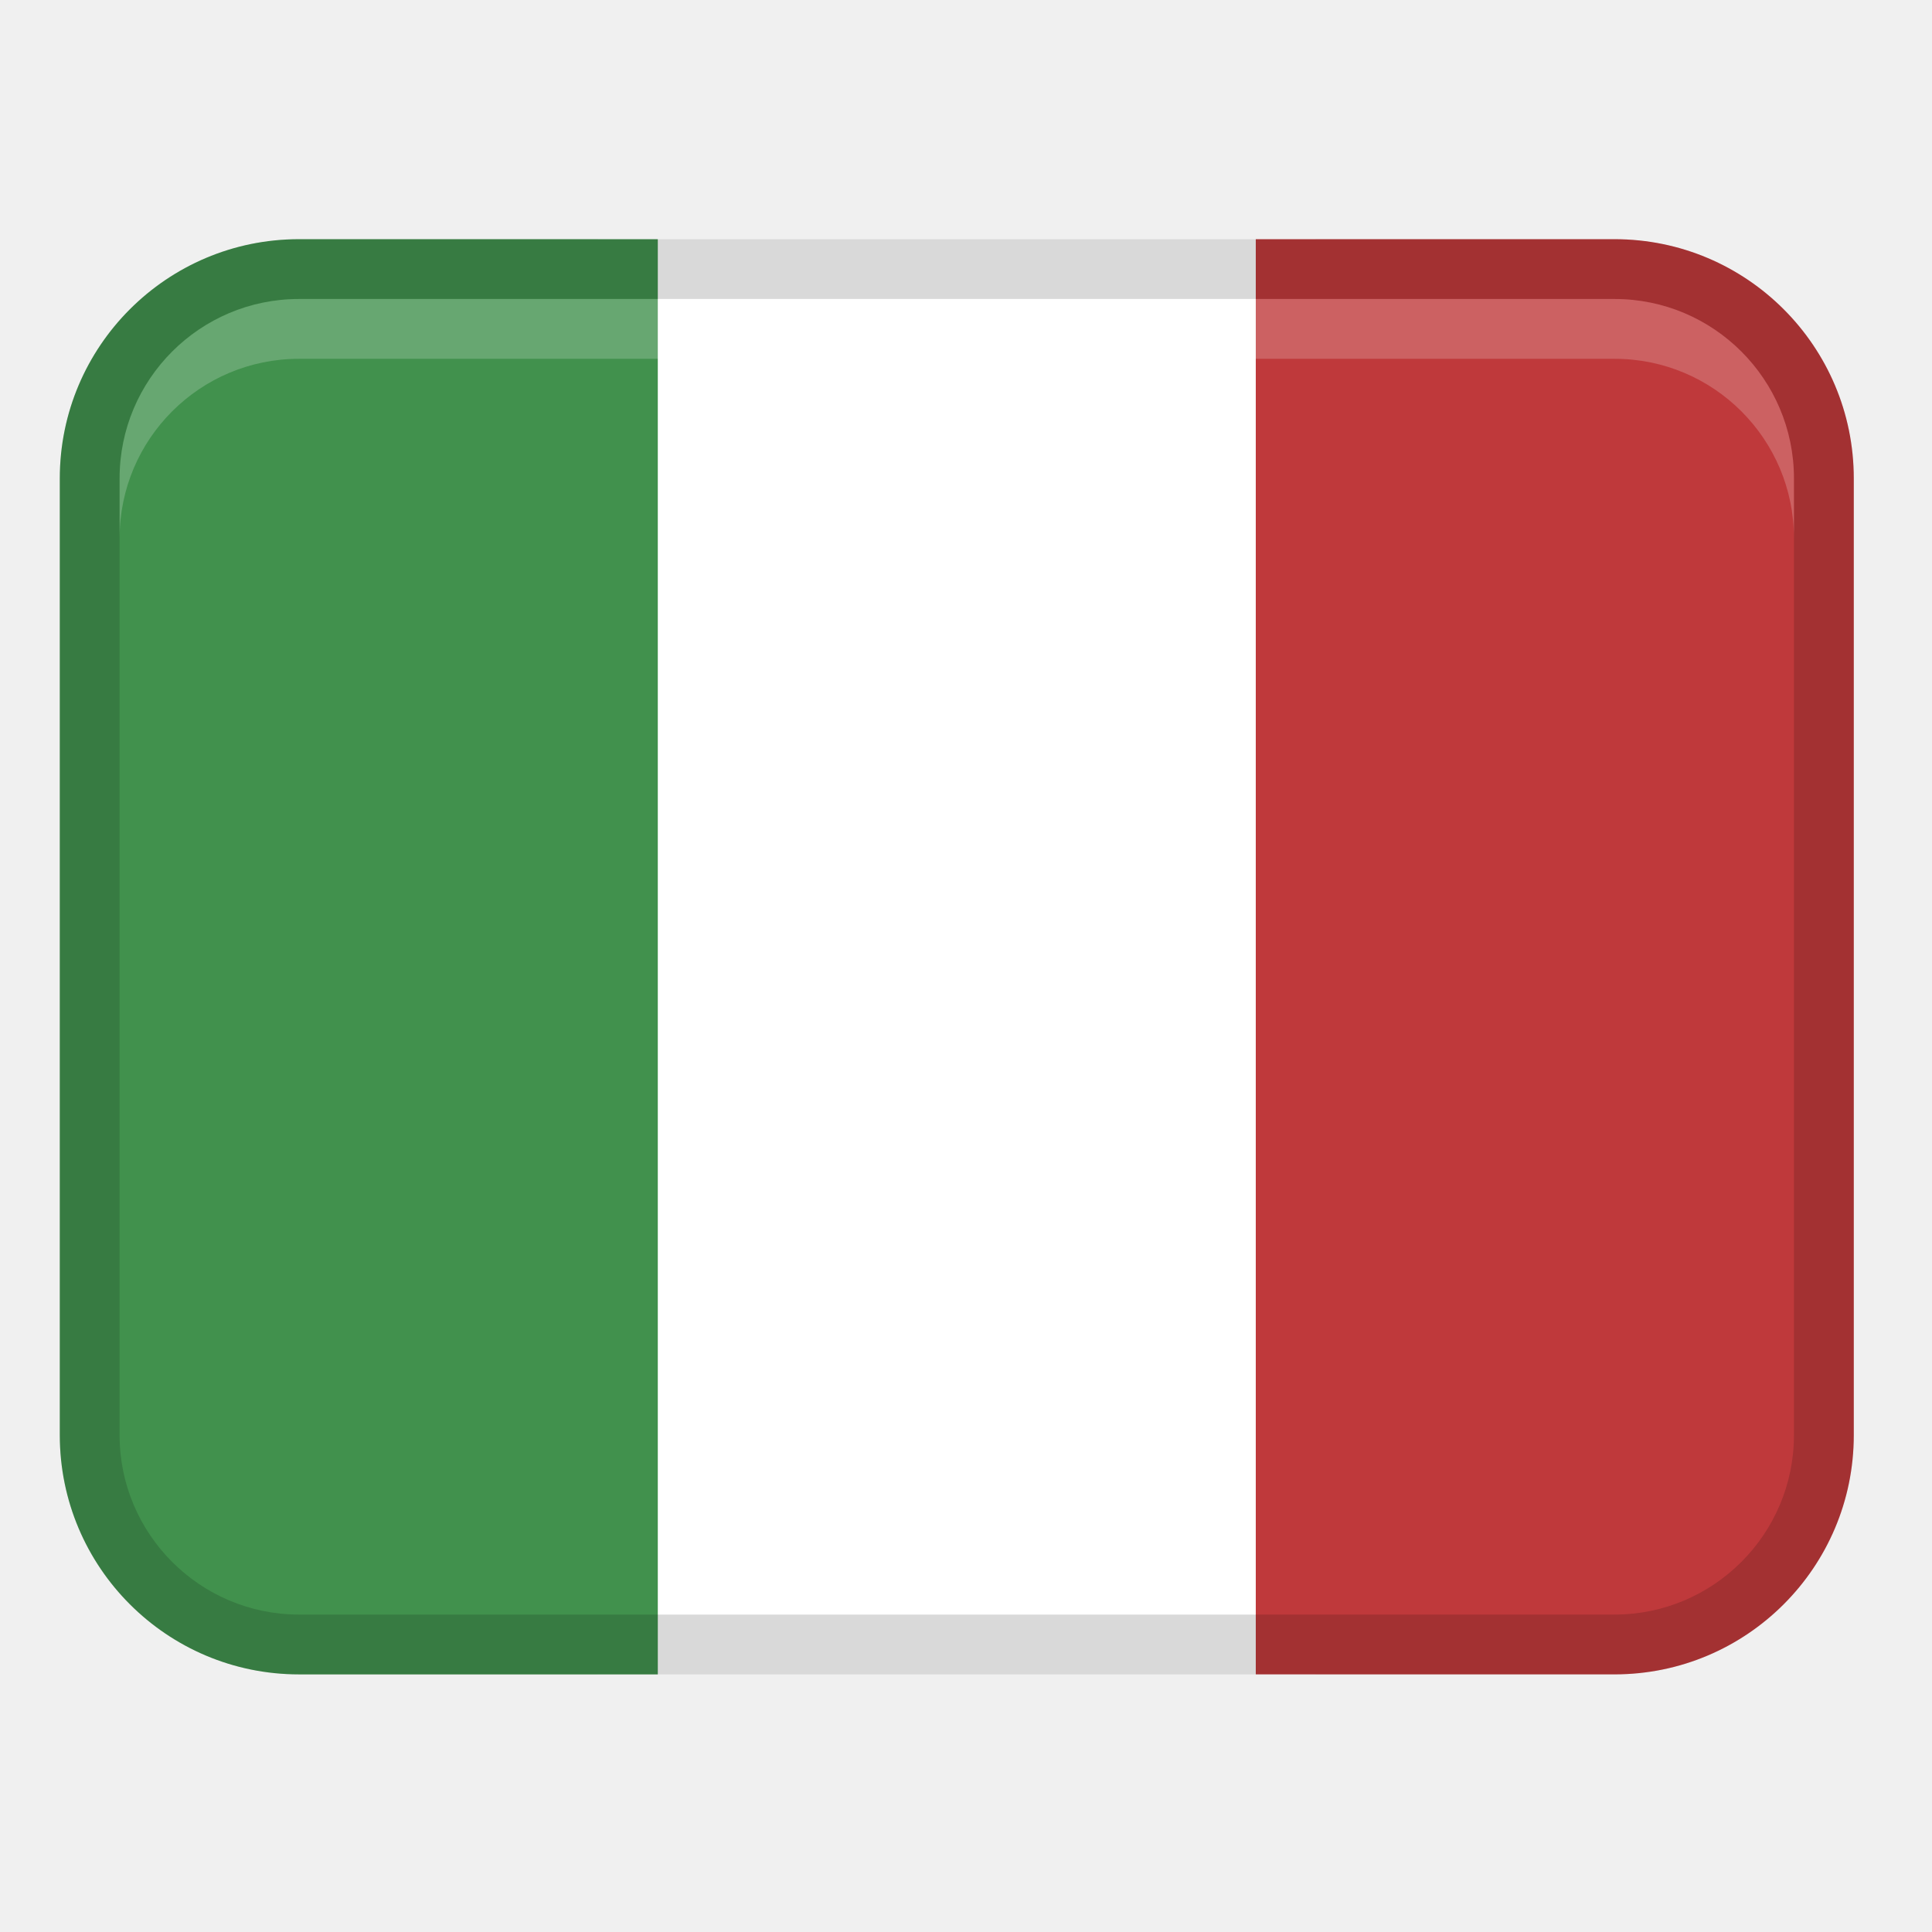
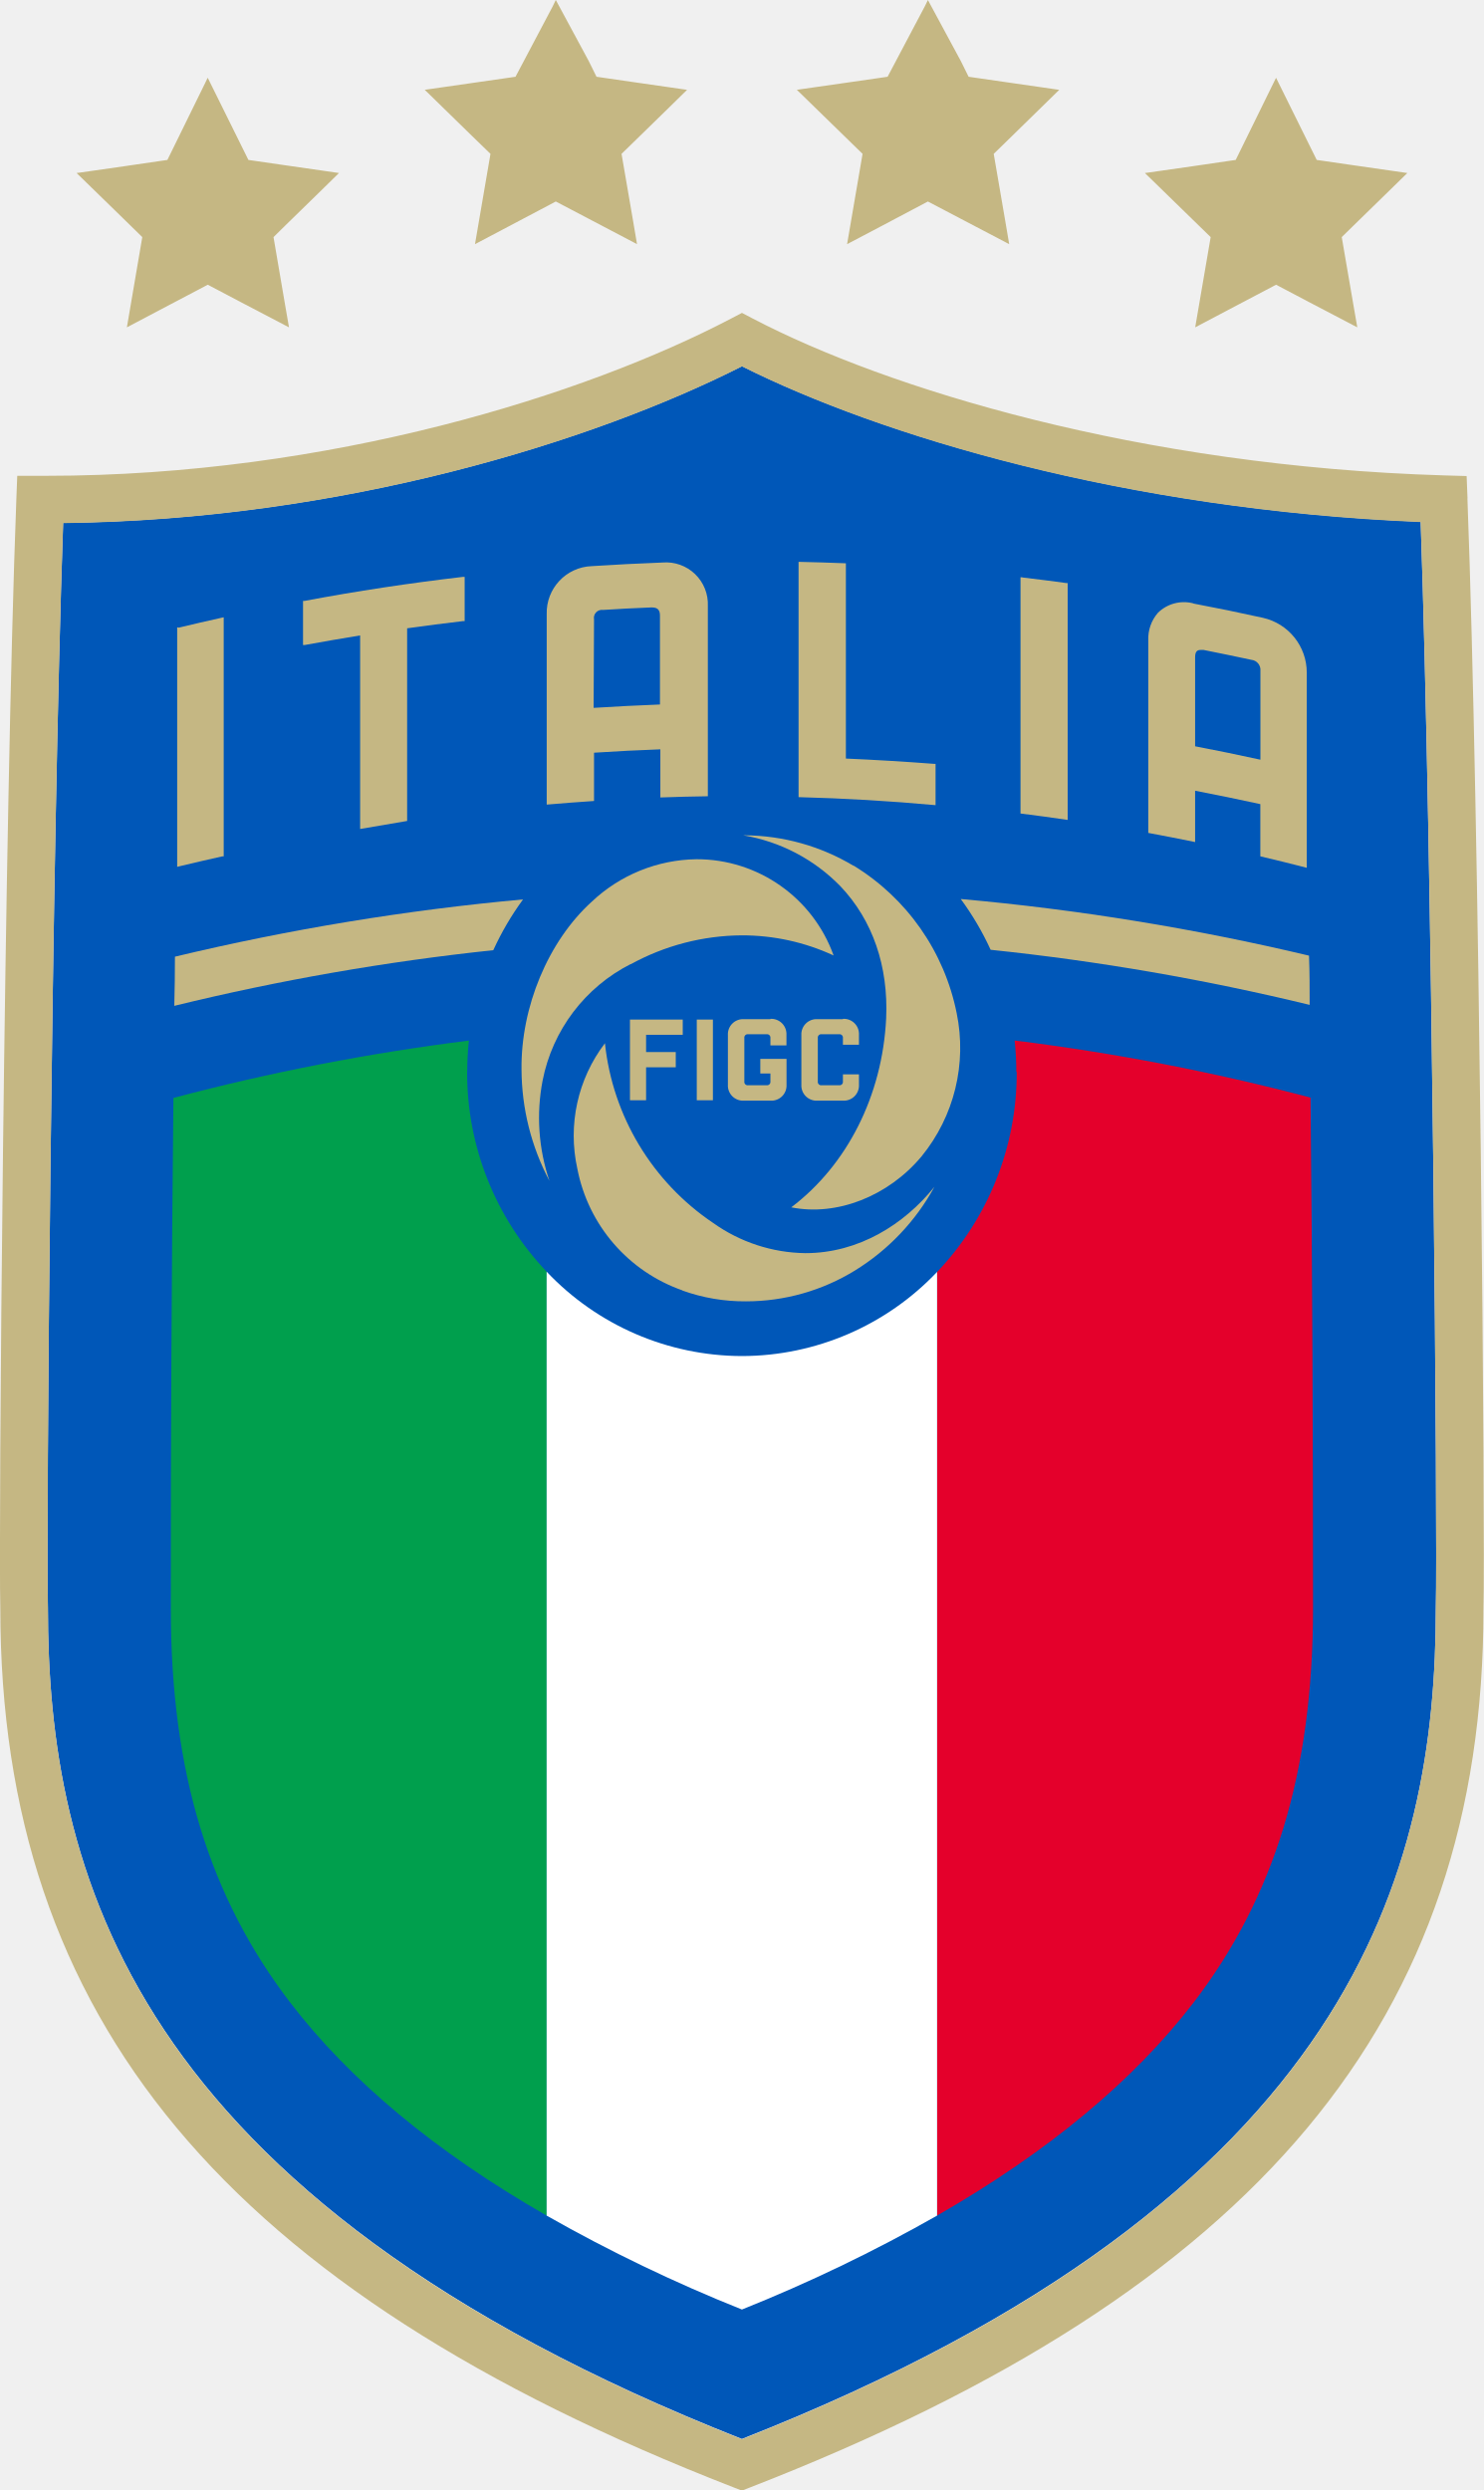
- <svg xmlns="http://www.w3.org/2000/svg" width="82" height="82" viewBox="0 0 82 82" fill="none">
-   <path d="M25.381 10.152H55.837V71.066H25.381V10.152Z" fill="white" />
-   <path d="M12.69 10.152H27.919V71.066H12.69C7.086 71.066 2.538 66.517 2.538 60.913V20.305C2.538 14.7 7.086 10.152 12.69 10.152Z" fill="#41914D" />
-   <path d="M68.527 71.065H53.299L53.299 10.152H68.527C74.131 10.152 78.68 14.7 78.68 20.305V60.913C78.68 66.517 74.131 71.065 68.527 71.065Z" fill="#BF393B" />
-   <path opacity="0.15" d="M68.527 10.152H12.69C7.084 10.152 2.538 14.698 2.538 20.305V60.913C2.538 66.52 7.084 71.066 12.69 71.066H68.527C74.134 71.066 78.68 66.52 78.68 60.913V20.305C78.68 14.698 74.134 10.152 68.527 10.152ZM76.141 60.913C76.141 65.111 72.725 68.527 68.527 68.527H12.69C8.492 68.527 5.076 65.111 5.076 60.913V20.305C5.076 16.107 8.492 12.69 12.69 12.69H68.527C72.725 12.69 76.141 16.107 76.141 20.305V60.913Z" fill="black" />
-   <path opacity="0.2" d="M68.527 12.69H12.69C8.485 12.69 5.076 16.099 5.076 20.305V22.843C5.076 18.637 8.485 15.229 12.69 15.229H68.527C72.733 15.229 76.141 18.637 76.141 22.843V20.305C76.141 16.099 72.733 12.69 68.527 12.69Z" fill="white" />
+ <svg xmlns="http://www.w3.org/2000/svg" id="Layer_1" data-name="Layer 1" width="184.99" height="310.43" viewBox="0 0 184.99 310.43">
+   <polygon points="58.85 16.95 61.15 19.18 59.22 30.44 63.37 28.25 68.9 25.33 69.29 25.12 69.31 25.13 73.41 27.28 78.93 30.18 79.42 30.44 78.93 27.55 77.49 19.18 78.93 17.78 83.45 13.37 85.66 11.2 83.45 10.88 78.93 10.23 74.37 9.57 73.41 7.63 69.31 0.03 69.29 0 68.9 0.81 64.27 9.57 63.37 9.7 58.85 10.35 53.34 11.14 52.95 11.2 53.34 11.57 58.85 16.95" style="fill:#c5b783" />
+   <polygon points="105.25 16.95 107.54 19.18 105.61 30.44 109.77 28.25 115.29 25.33 115.69 25.12 115.7 25.13 119.8 27.28 125.33 30.18 125.82 30.44 125.33 27.55 123.89 19.18 125.33 17.78 129.84 13.37 132.06 11.2 129.84 10.88 125.33 10.23 120.76 9.57 119.8 7.63 115.7 0.03 115.69 0 115.29 0.81 110.66 9.57 109.77 9.7 105.25 10.35 99.73 11.14 99.34 11.2 99.73 11.57 105.25 16.95" style="fill:#c5b783" />
+   <polygon points="15.46 27.33 17.74 29.56 15.82 40.81 19.97 38.62 25.5 35.71 25.89 35.5 25.91 35.5 30.01 37.66 35.53 40.55 36.03 40.81 35.53 37.93 34.1 29.56 35.53 28.15 40.05 23.74 42.26 21.57 40.05 21.25 35.53 20.6 30.97 19.94 30.01 18 25.91 9.72 25.89 9.7 25.5 10.51 20.87 19.94 19.97 20.07 15.46 20.73 9.94 21.52 9.55 21.57 9.94 21.95 15.46 27.33" style="fill:#c5b783" />
+   <polygon points="148.65 27.33 150.94 29.56 149.01 40.81 153.16 38.62 158.69 35.71 159.09 35.5 159.1 35.5 163.2 37.66 168.72 40.55 169.22 40.81 168.72 37.93 167.28 29.56 168.72 28.15 173.24 23.74 175.46 21.57 173.24 21.25 168.72 20.6 164.16 19.94 163.2 18 159.1 9.72 159.09 9.7 158.69 10.51 154.06 19.94 153.16 20.07 148.65 20.73 143.13 21.52 142.74 21.57 143.13 21.95 148.65 27.33" style="fill:#c5b783" />
+   <path d="M384,532.84c76.68-30.16,86.52-71.19,86.51-103.62.23-8.73-.45-94.08-1.89-135.39C431.73,292.33,401.14,283,384,274.43c-18.55,9.39-49.92,19.16-84.63,19.54-1.44,41.32-2.13,126.53-1.9,135.17,0,32.49,9.84,73.52,86.52,103.7" transform="translate(-291.5 -228.78)" style="fill:#0057b8" />
+   <path d="M299.38,294c34.71-.38,66.07-10.15,84.63-19.54,17.13,8.6,47.72,17.9,84.61,19.41,1.44,41.31,2.13,126.66,1.89,135.39,0,32.43-9.84,73.46-86.51,103.62-76.68-30.18-86.54-71.21-86.52-103.7-.23-8.64.45-93.86,1.9-135.17m175.08-3.11-.11-2.77-2.77-.08c-38.15-1.14-69.55-10.85-86.2-19.54l-1.38-.72-1.38.72c-18.09,9.47-50,19.59-85.36,19.59l-3.61,0-.11,2.87c-1.52,40.13-2.24,129.52-2,138.32,0,51.18,28.16,85,91.38,109.58l1.08.42,1.07-.42c63.22-24.58,91.4-58.37,91.38-109.49.24-8.88-.48-98.28-2-138.45" transform="translate(-291.5 -228.78)" style="fill:#c5b783" />
+   <path d="M349.75,362.41a37.82,37.82,0,0,1,.21-3.9,279.37,279.37,0,0,0-36.84,7.15c-.22,21.6-.34,42.12-.32,63.72,0,20.38,4.81,35.93,14.92,49.11,7.42,9.66,18,18.52,31.93,26.51V387.32a35.94,35.94,0,0,1-9.91-24.92" transform="translate(-291.5 -228.78)" style="fill:#009f4d" />
+   <path d="M418.26,362.41a36,36,0,0,1-9.93,24.95V505c13.93-8,24.52-16.86,31.95-26.52,10.1-13.18,14.9-28.74,14.92-49.12,0-21.61-.09-42.13-.31-63.74A279.23,279.23,0,0,0,418,358.5a36.93,36.93,0,0,1,.21,3.91" transform="translate(-291.5 -228.78)" style="fill:#e4002b" />
+   <path d="M384,397.84a33.6,33.6,0,0,1-24.35-10.52V505A197.66,197.66,0,0,0,384,516.71,198.23,198.23,0,0,0,408.33,505V387.35A33.59,33.59,0,0,1,384,397.84" transform="translate(-291.5 -228.78)" style="fill:#fff" />
+   <path d="M415,347.19a300.3,300.3,0,0,1,39.78,6.87c0-2,0-4.09-.08-6.14a305.93,305.93,0,0,0-43.42-7.06,35.61,35.61,0,0,1,3.72,6.32" transform="translate(-291.5 -228.78)" style="fill:#c5b783" />
+   <path d="M353,347.24a36.08,36.08,0,0,1,3.71-6.33,305.92,305.92,0,0,0-43.4,7.14q0,3.07-.08,6.13A300.23,300.23,0,0,1,353,347.24" transform="translate(-291.5 -228.78)" style="fill:#c5b783" />
+   <path d="M376.57,389.67a23,23,0,0,0,7.94,1.35,25.92,25.92,0,0,0,13.59-3.85A28.08,28.08,0,0,0,408,376.74c-3.76,4.68-9.45,8.27-16.09,8.27a20.24,20.24,0,0,1-11.49-3.76,30.93,30.93,0,0,1-13.5-22.41,19,19,0,0,0-3.44,15.65,20.11,20.11,0,0,0,13.12,15.17" transform="translate(-291.5 -228.78)" style="fill:#c5b783" />
+   <path d="M370.12,349A29.14,29.14,0,0,1,384,345.39a27.12,27.12,0,0,1,11.43,2.51,18.12,18.12,0,0,0-17.09-12,19.38,19.38,0,0,0-13.08,5.31c-5.42,4.92-8.84,13.14-8.74,20.93A29.93,29.93,0,0,0,360,376a24.49,24.49,0,0,1-.85-12.51,20.76,20.76,0,0,1,11-14.53" transform="translate(-291.5 -228.78)" style="fill:#c5b783" />
+   <path d="M397.9,336.71a26.74,26.74,0,0,0-13.51-3.79h-.22a22,22,0,0,1,12.1,6.34c4.05,4.26,6,10,5.71,16.49-.47,9.61-4.85,18.26-11.83,23.55,5.67,1.14,12.1-1.38,16.25-6.36a21.4,21.4,0,0,0,4.37-17.86,28,28,0,0,0-12.86-18.39" transform="translate(-291.5 -228.78)" style="fill:#c5b783" />
+   <polygon points="80.55 137.17 80.55 133.06 84.25 133.06 84.25 131.16 80.55 131.16 80.55 129.01 85.12 129.01 85.12 127.11 78.54 127.11 78.54 137.17 80.55 137.17" style="fill:#c5b783" />
+   <rect x="86.87" y="127.11" width="2.01" height="10.06" style="fill:#c5b783" />
+   <path d="M387.56,355.84h-3.31a1.89,1.89,0,0,0-2,2V364a1.89,1.89,0,0,0,2,2h3.31a1.89,1.89,0,0,0,2-2v-3.21h-3.27v1.82h1.26v1a.42.42,0,0,1-.47.47h-2.3a.42.42,0,0,1-.48-.47v-5.42a.42.42,0,0,1,.48-.47h2.3a.42.42,0,0,1,.47.47v.92h2v-1.31a1.9,1.9,0,0,0-2-2" transform="translate(-291.5 -228.78)" style="fill:#c5b783" />
+   <path d="M396.59,355.84h-3.18a1.89,1.89,0,0,0-2,2V364a1.89,1.89,0,0,0,2,2h3.18a1.89,1.89,0,0,0,2-2v-1.28h-2v.89a.42.42,0,0,1-.47.47h-2.18a.42.42,0,0,1-.48-.47v-5.42a.42.42,0,0,1,.48-.47h2.18a.42.42,0,0,1,.47.47v.84h2v-1.23a1.89,1.89,0,0,0-2-2" transform="translate(-291.5 -228.78)" style="fill:#c5b783" />
+   <path d="M313.74,307l-.15,0v29.85l.24-.06c1.8-.43,3.59-.85,5.4-1.25l.16,0V305.74l-.24.05q-2.71.6-5.41,1.25" transform="translate(-291.5 -228.78)" style="fill:#c5b783" />
+   <path d="M329.44,303.7l-.16,0v5.49l.23,0c2.24-.41,4.56-.81,6.89-1.19v24.13q2.93-.51,5.86-1V307.11c2.36-.33,4.71-.63,7-.9l.17,0V300.7l-.22,0c-6.6.77-13.25,1.77-19.77,3" transform="translate(-291.5 -228.78)" style="fill:#c5b783" />
+   <path d="M365.56,306a1,1,0,0,1,1.12-1.18c2-.13,4-.23,6-.31h.1c.7,0,1,.31,1,1v11.1c-2.75.1-5.53.25-8.27.42Zm0,22.62v-6c2.75-.18,5.53-.32,8.27-.42v6q3-.11,5.92-.15V304.36a5.22,5.22,0,0,0-5.65-5.45c-2.91.11-5.89.26-8.82.45a5.83,5.83,0,0,0-5.62,6v23.73c2-.17,3.93-.32,5.9-.45" transform="translate(-291.5 -228.78)" style="fill:#c5b783" />
+   <path d="M448.63,323.49c-2.68-.59-5.42-1.15-8.13-1.67V310.7c0-.79.35-.89.7-.89a2.11,2.11,0,0,1,.36,0c2,.4,4,.81,5.95,1.23a1.26,1.26,0,0,1,1.13,1.39v11ZM440.27,304a4.63,4.63,0,0,0-4.4,1.17,4.94,4.94,0,0,0-1.21,3.45v24q2.92.54,5.84,1.14v-6.4c2.74.53,5.47,1.09,8.13,1.67v6.51q2.9.68,5.79,1.43V312.63a7,7,0,0,0-5.48-6.83c-2.89-.64-5.81-1.24-8.67-1.78" transform="translate(-291.5 -228.78)" style="fill:#c5b783" />
+   <path d="M396.79,299q-2.76-.11-5.53-.17h-.2v29.33q8.54.22,17.08,1v-5.15l-.18,0c-3.64-.28-7.34-.5-11-.66V299Z" transform="translate(-291.5 -228.78)" style="fill:#c5b783" />
+   <path d="M418.95,300.75l-.22,0V330.2c2,.25,3.92.51,5.88.8V301.47l-.17,0c-1.74-.24-3.54-.47-5.49-.7" transform="translate(-291.5 -228.78)" style="fill:#c5b783" />
</svg>
